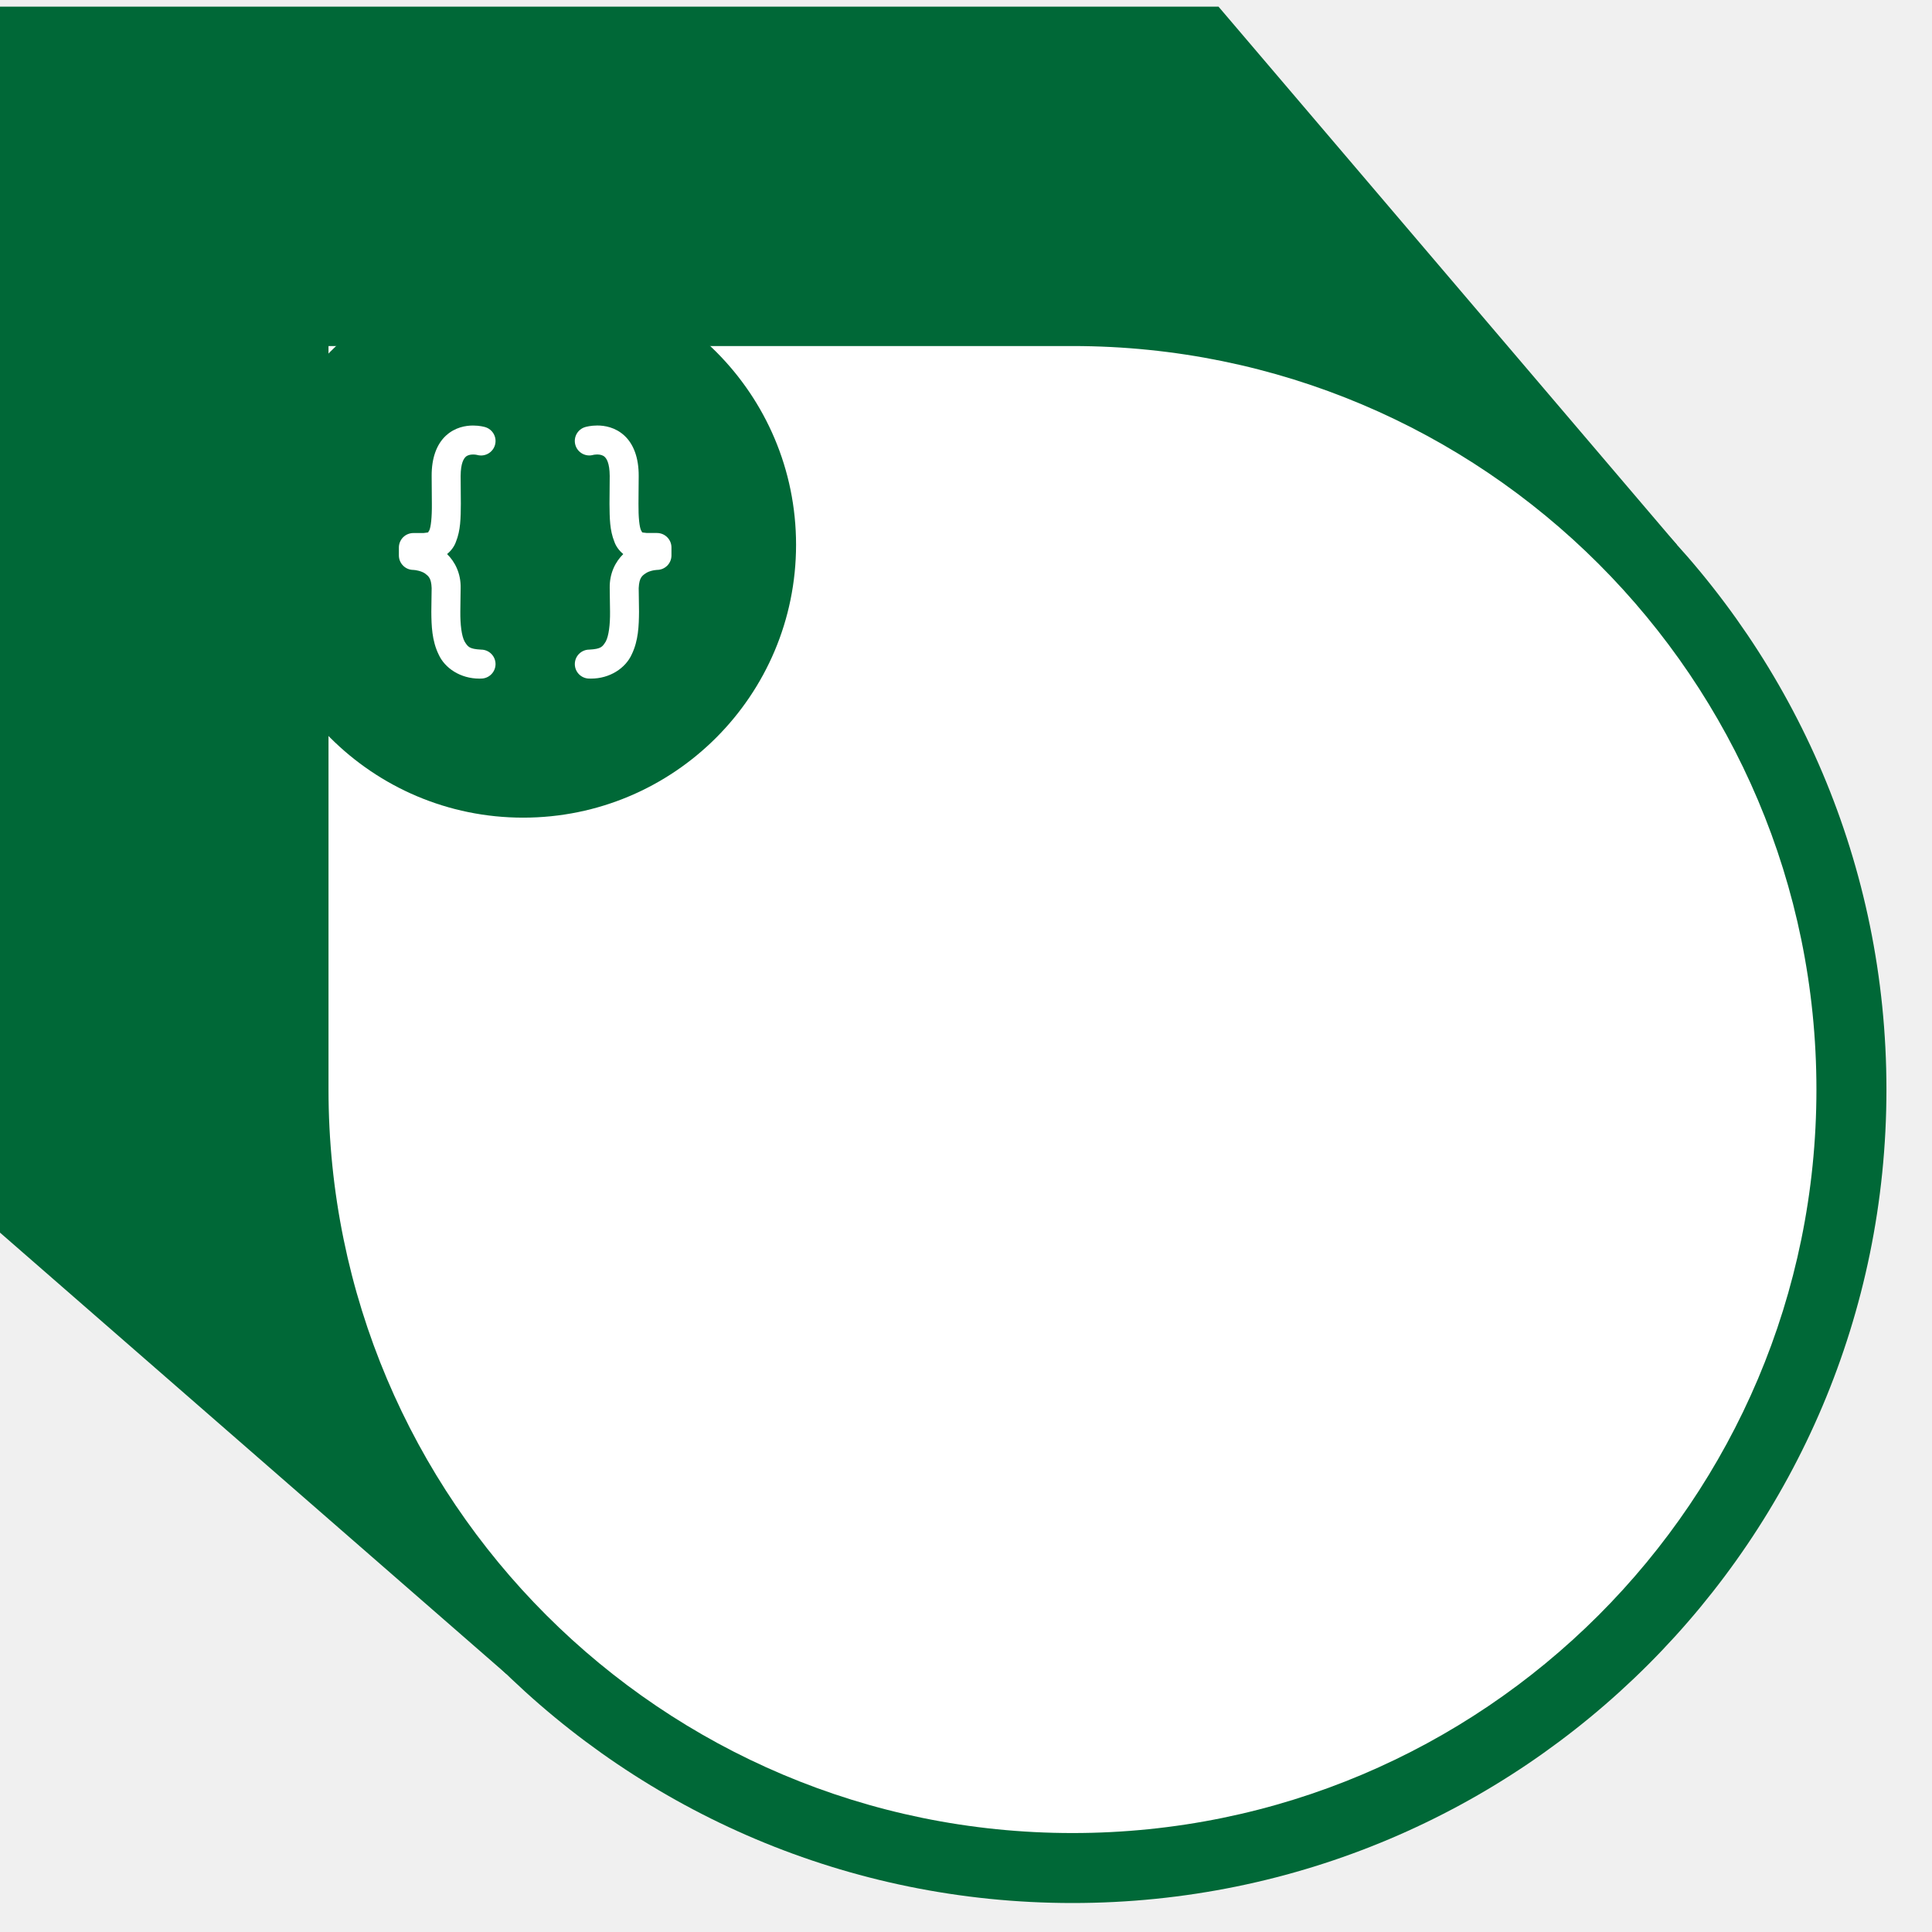
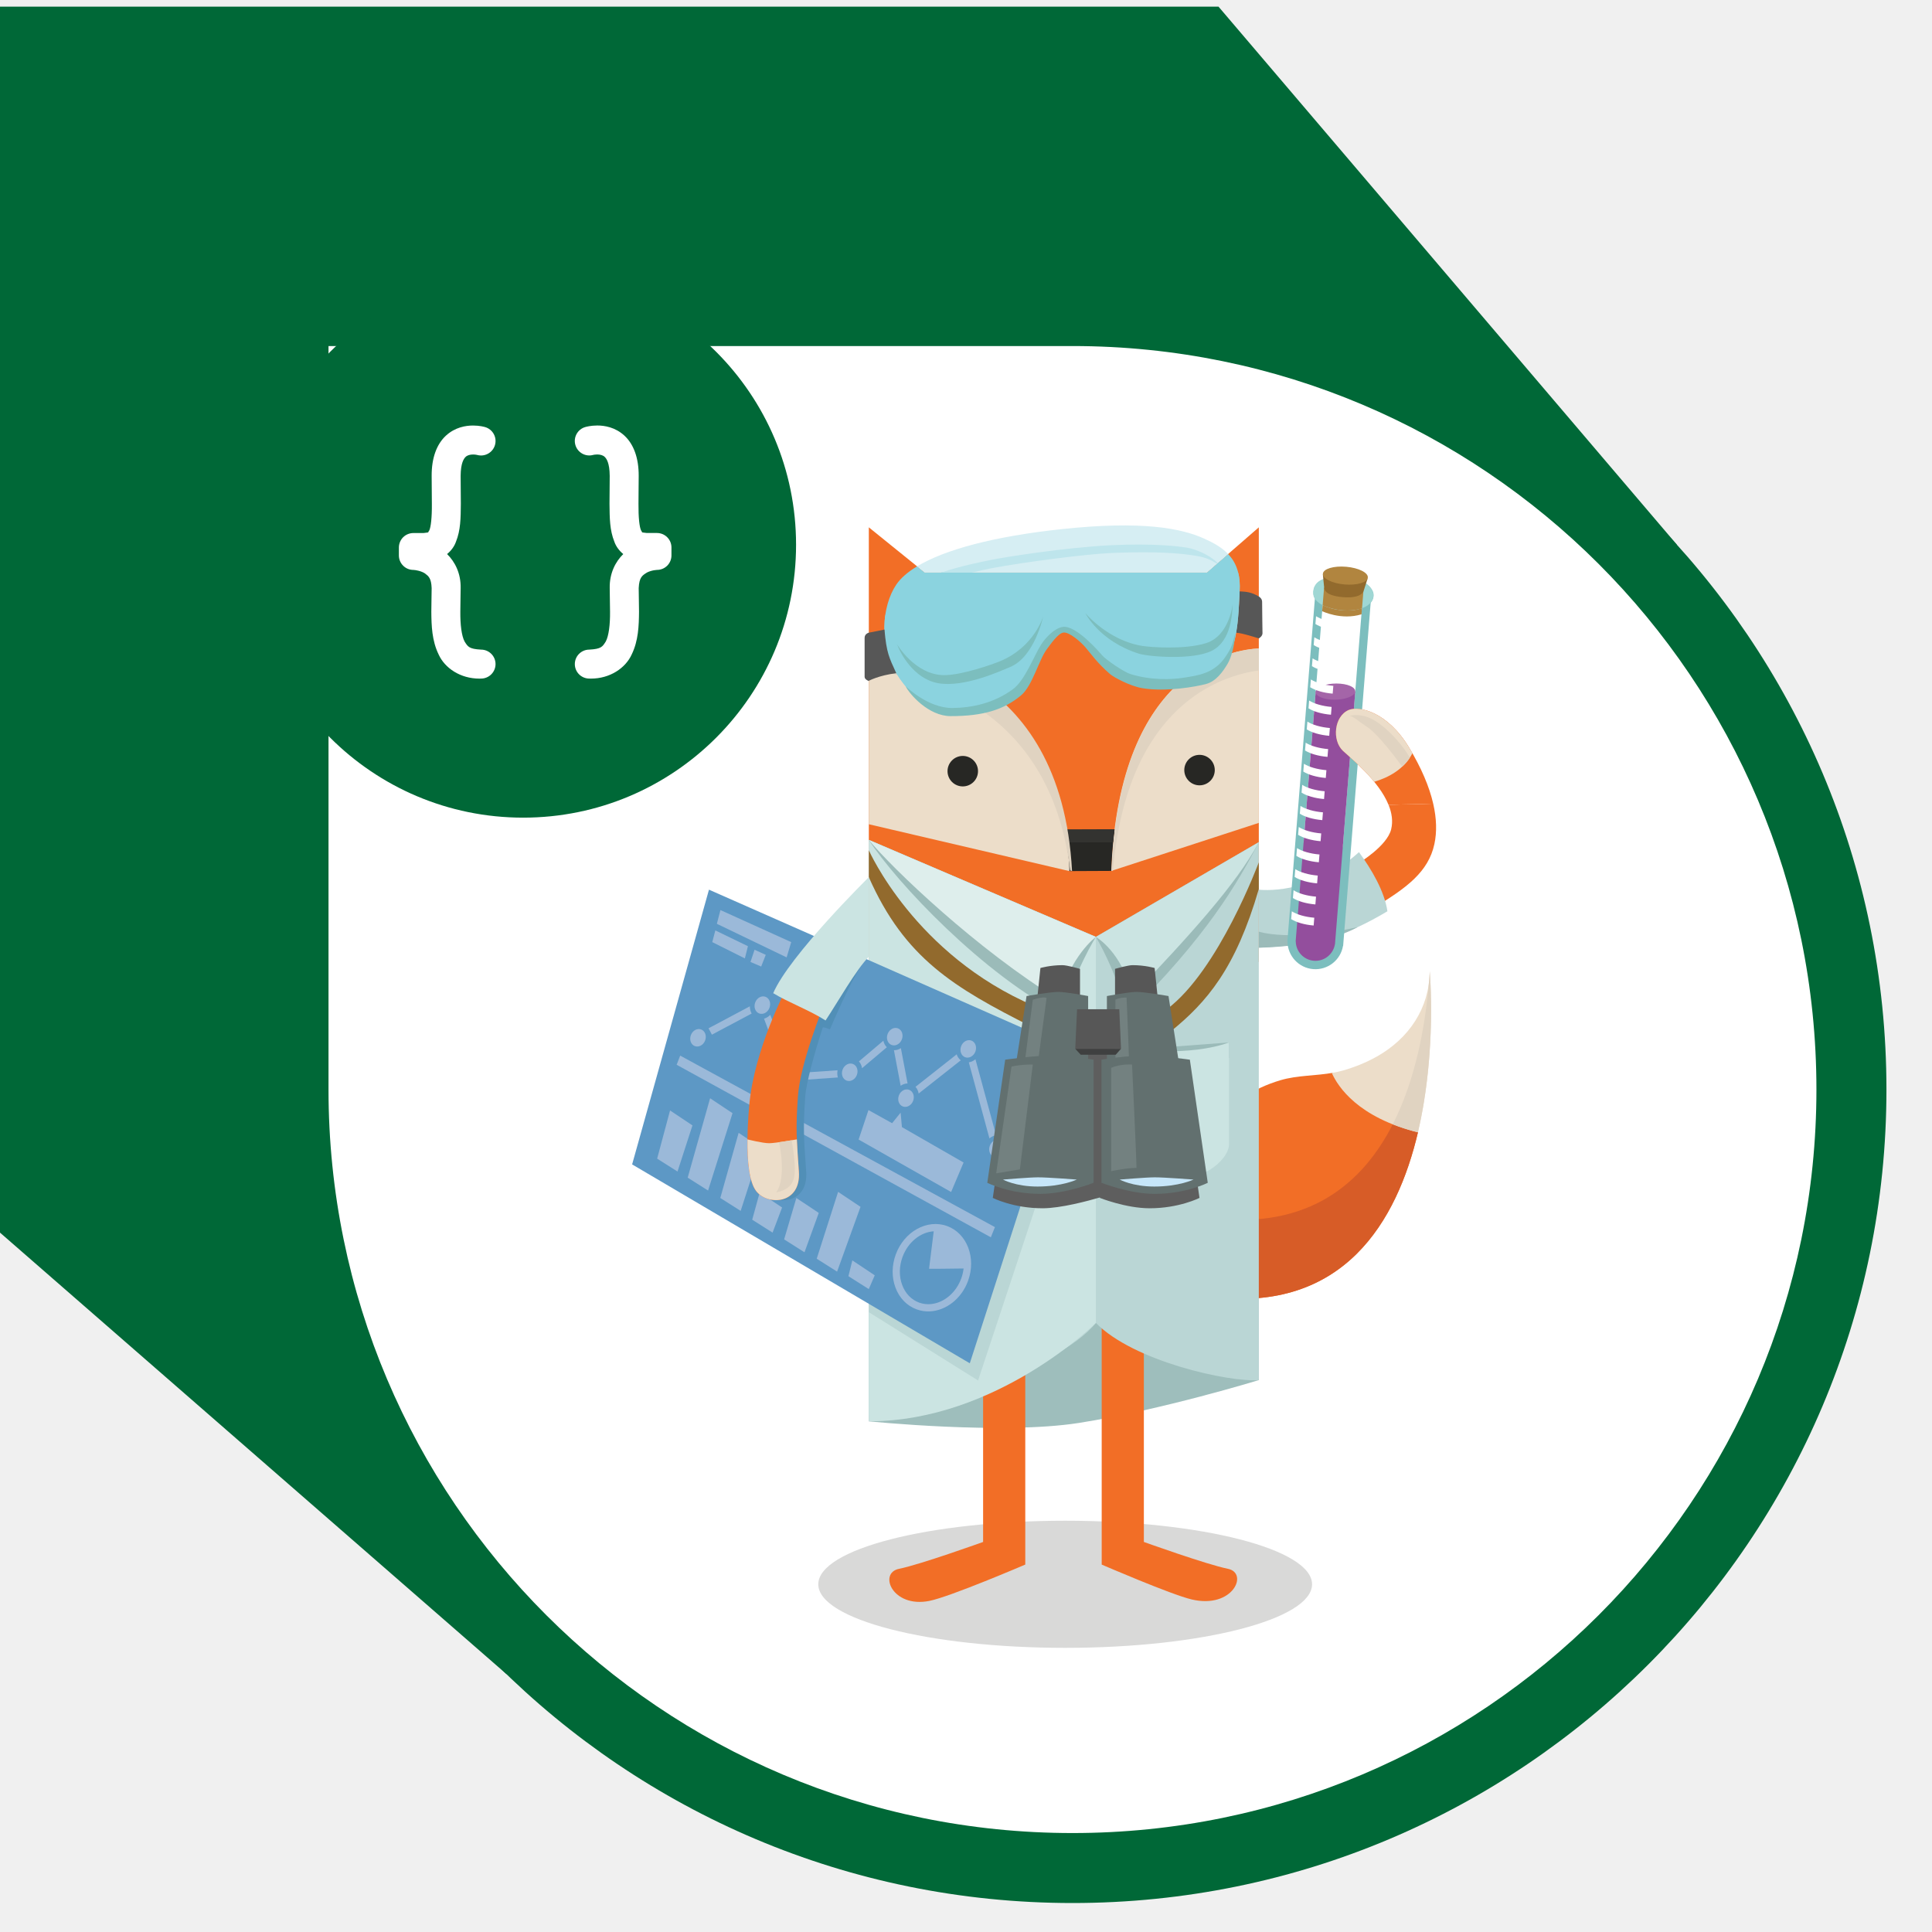
<svg xmlns="http://www.w3.org/2000/svg" version="1.1" id="Layer_1" x="0px" y="0px" width="200px" height="200px" viewBox="0 0 200 200" enable-background="new 0 0 200 200" xml:space="preserve">
  <g id="Page-1_1_">
    <g id="science-fox">
      <g id="Page-1">
        <path id="Fill-1" fill="#006837" d="M0,0.689V127.6l52.439,45.711L173.576,56.372L126.141,0.689H0z" />
        <g id="Group-6" transform="translate(25.90805, 28.14286)">
          <path id="Fill-2" fill="#006837" d="M0.85,84.645c0,46.509,37.729,84.212,84.268,84.212c46.529,0,84.258-37.704,84.258-84.212      c0-46.508-37.729-84.21-84.258-84.21H0.85V84.645z" />
          <path id="Fill-4" fill="#FFFFFF" d="M8.099,84.645c0,42.508,34.484,76.968,77.019,76.968c42.525,0,77.01-34.46,77.01-76.968      c0-42.507-34.484-76.966-77.01-76.966H8.099V84.645z" />
          <g>
            <path id="Fill-5" fill="#006837" d="M28.25,0C12.648,0,0,12.648,0,28.25C0,43.852,12.648,56.5,28.25,56.5c15.602,0,28.25-12.648,28.25-28.25    C56.5,12.648,43.852,0,28.25,0z M23.889,42.103c-0.06,0.003-0.119,0.004-0.178,0.004c-1.951-0.001-3.573-1.078-4.216-2.507    c-0.692-1.432-0.742-2.966-0.752-4.417c0-0.865,0.033-1.703,0.033-2.44c-0.039-1.035-0.319-1.239-0.69-1.523    c-0.383-0.258-0.976-0.356-1.163-0.362c-0.037-0.004-0.037-0.004-0.037-0.004c-0.402,0-0.778-0.154-1.061-0.438    c-0.284-0.284-0.441-0.661-0.441-1.061v-0.819c0-0.396,0.161-0.781,0.439-1.061c0.28-0.28,0.667-0.438,1.063-0.438h1.042    c0.698-0.097,0.385,0.012,0.602-0.268c0.167-0.339,0.282-1.361,0.268-2.757c0-0.832-0.021-1.804-0.021-2.889    c-0.01-1.857,0.519-3.278,1.47-4.161c0.949-0.879,2.069-1.056,2.819-1.054c0.688,0.002,1.153,0.136,1.242,0.161    c0.797,0.23,1.254,1.064,1.023,1.859c-0.231,0.791-1.057,1.248-1.849,1.024v0.001c-0.013-0.002-0.04-0.01-0.081-0.017    c-0.078-0.015-0.202-0.029-0.335-0.029c-0.319,0.002-0.593,0.074-0.772,0.247c-0.175,0.169-0.508,0.605-0.517,1.968    c0,1.046,0.021,2.008,0.021,2.889c-0.014,1.489-0.022,2.73-0.506,3.929c-0.17,0.488-0.498,0.926-0.918,1.273    c0.8,0.78,1.439,1.991,1.404,3.53c0,0.822-0.035,1.656-0.033,2.44c-0.012,1.315,0.126,2.493,0.439,3.08    c0.342,0.546,0.465,0.774,1.707,0.843c0.828,0,1.499,0.669,1.499,1.498C25.388,41.432,24.716,42.103,23.889,42.103z     M43.601,29.354c0,0.399-0.156,0.776-0.438,1.061c-0.284,0.282-0.661,0.438-1.061,0.438c-0.002,0.002-0.002,0-0.039,0.004    c-0.054,0.004-0.138,0.011-0.245,0.029c-0.212,0.035-0.499,0.108-0.741,0.232c-0.479,0.305-0.813,0.461-0.867,1.625    c0,0.737,0.033,1.575,0.033,2.44c-0.013,1.45-0.061,2.984-0.754,4.416c-0.645,1.429-2.267,2.507-4.219,2.507    c-0.057,0-0.114-0.001-0.173-0.003c-0.827,0-1.499-0.671-1.499-1.499c0-0.83,0.672-1.499,1.499-1.499    c1.24-0.068,1.363-0.297,1.706-0.843c0.313-0.589,0.453-1.765,0.44-3.079c0-0.787-0.033-1.621-0.033-2.44    c-0.035-1.539,0.603-2.749,1.402-3.529c-0.422-0.349-0.751-0.787-0.92-1.276c-0.484-1.199-0.49-2.44-0.505-3.93    c0-0.881,0.022-1.843,0.022-2.887c-0.01-1.363-0.342-1.798-0.519-1.967c-0.18-0.173-0.455-0.247-0.772-0.25    c-0.2,0-0.377,0.035-0.416,0.045c-0.791,0.223-1.616-0.233-1.846-1.023c-0.232-0.797,0.225-1.629,1.02-1.86    c0.091-0.025,0.557-0.159,1.242-0.161c0.747-0.002,1.868,0.173,2.817,1.052c0.953,0.884,1.482,2.305,1.475,4.163    c-0.002,1.085-0.024,2.058-0.022,2.887c-0.015,1.396,0.099,2.418,0.268,2.76c0.214,0.28-0.099,0.171,0.602,0.266h1.044    c0.399,0,0.776,0.157,1.061,0.439c0.282,0.284,0.438,0.661,0.438,1.061V29.354z" />
          </g>
        </g>
+         <g id="Group-296" transform="translate(65.33333, 54.03429)">
+           <path id="Fill-7" fill="#FFFFFF" d="M59.299,1.711c2.229,0.999,3.881,2.227,3.694,5.465c-0.185,3.24-0.079,8.281-4.278,9.203      c-1.271,0.279-6.23,0.624-7.994-0.736c-1.881-1.45-4.639-4.297-6.004-4.375c-1.364-0.078-2.594,2.952-3.248,4.529      c-1.004,2.423-5.338,3.298-7.03,3.531c-2.366,0.324-4.792-0.129-6.988-3.671c-1.783-2.873-1.515-6.93,0.001-9.176      c1.748-2.588,7.645-4.733,17.169-5.746C52.837-0.138,56.902,0.637,59.299,1.711" />
+           <path id="Fill-9" fill="#9EBEBC" d="M24.605,93.1c0,0,13.808,1.418,21.774,0.164c8.565-1.351,18.598-4.43,18.598-4.43V78.001      H24.605V93.1z" />
+           <path id="Fill-11" fill="#D9D9D8" d="M44.932,103.391c-14.114,0-25.557,2.946-25.557,6.58c0,3.635,11.442,6.58,25.557,6.58      c14.117,0,25.559-2.945,25.559-6.58C70.491,106.338,59.048,103.391,44.932,103.391" />
+           <path id="Fill-13" fill="#F26E26" d="M48.714,81.8v26.131c0,0,7.179,3.107,9.321,3.611c4.269,1.004,5.921-2.74,3.738-3.177      s-8.694-2.777-8.694-2.777V82.913L48.714,81.8z" />
+           <path id="Fill-15" fill="#F26E26" d="M40.803,83.785v24.144c0,0-7.778,3.338-9.939,3.764c-3.817,0.753-5.304-2.891-3.121-3.326      c2.183-0.436,8.694-2.778,8.694-2.778V82.913L40.803,83.785z" />
+           <path id="Fill-17" fill="#F26E26" d="M81.464,63.136c-2.177,9.286-7.695,18.704-21.295,17.106c0,0,0.082-17.761,0.082-17.783      c0.002-0.881,2.401-2.419,2.986-2.812c1.215-0.817,2.561-1.435,3.964-1.853c1.784-0.53,3.673-0.448,5.5-0.782" />
+           <path id="Fill-19" fill="#D75C27" d="M78.9,62.246c-3.149,6.254-8.765,10.981-18.694,9.829c-0.02,4.191-0.037,8.169-0.037,8.169      c13.602,1.597,19.119-7.821,21.295-17.108" />
+           <path id="Fill-21" fill="#ECDDC9" d="M82.671,46.503c-0.027,3.838-2.168,6.967-5.451,8.823c-1.11,0.628-2.303,1.106-3.528,1.459      c-0.382,0.11-0.769,0.187-1.158,0.252c0.642,1.44,2.718,4.601,8.917,6.149C83.424,54.8,82.671,46.503,82.671,46.503" />
+           <path id="Fill-23" fill="#E0D3C1" d="M82.812,50.204c0,0.098,0.001,0.195,0.001,0.295      C82.813,50.397,82.812,50.302,82.812,50.204" />
+           <path id="Fill-25" fill="#E0D3C1" d="M82.807,49.727c0,0.074,0.002,0.149,0.002,0.225C82.81,49.877,82.809,49.802,82.807,49.727      " />
+           <path id="Fill-27" fill="#E0D3C1" d="M82.812,50.704c0,0.12-0.001,0.241-0.002,0.365C82.811,50.944,82.812,50.824,82.812,50.704      " />
+           <path id="Fill-29" fill="#E0D3C1" d="M82.792,48.863c0,0.026,0,0.052,0.002,0.077C82.792,48.914,82.792,48.888,82.792,48.863" />
+           <path id="Fill-31" fill="#E0D3C1" d="M0,0" />
+           <path id="Fill-33" fill="#E0D3C1" d="M82.799,49.28c0.002,0.051,0.002,0.101,0.004,0.152      C82.803,49.381,82.801,49.331,82.799,49.28" />
+           <path id="Fill-35" fill="#E0D3C1" d="M82.807,51.231c0,0.142-0.002,0.285-0.006,0.43C82.805,51.516,82.807,51.373,82.807,51.231      " />
+           <path id="Fill-37" fill="#E0D3C1" d="M82.799,51.78c-0.002,0.164-0.006,0.331-0.01,0.501      C82.794,52.111,82.796,51.944,82.799,51.78" />
+           <path id="Fill-39" fill="#E0D3C1" d="M82.786,52.339c-0.006,0.19-0.011,0.383-0.019,0.579      C82.775,52.722,82.78,52.529,82.786,52.339" />
+           <path id="Fill-41" fill="#E0D3C1" d="M82.66,46.761c-0.021,0.312-0.047,0.629-0.073,0.951c-0.002,0.014-0.004,0.028-0.006,0.043      c0.045-0.339,0.072-0.684,0.081-1.037C82.662,46.733,82.661,46.746,82.66,46.761" />
+           <path id="Fill-43" fill="#E0D3C1" d="M82.671,46.511v-0.008c0,0.088-0.009,0.172-0.011,0.258      c0.001-0.015,0.001-0.027,0.002-0.041C82.665,46.649,82.671,46.581,82.671,46.511" />
+           <path id="Fill-45" fill="#E0D3C1" d="M82.794,48.94c0.002,0.109,0.006,0.224,0.008,0.34      C82.798,49.164,82.796,49.05,82.794,48.94" />
+           <path id="Fill-47" fill="#E0D3C1" d="M82.803,49.434c0,0.096,0.002,0.193,0.004,0.293      C82.807,49.627,82.803,49.529,82.803,49.434" />
+           <path id="Fill-49" fill="#E0D3C1" d="M82.788,52.281c0,0.019-0.001,0.039-0.002,0.059C82.787,52.32,82.788,52.3,82.788,52.281" />
+           <path id="Fill-51" fill="#E0D3C1" d="M82.767,52.92v-0.003V52.92" />
+           <path id="Fill-53" fill="#E0D3C1" d="M82.779,48.475c0.005,0.125,0.008,0.254,0.011,0.387      C82.787,48.727,82.784,48.6,82.779,48.475" />
+           <path id="Fill-55" fill="#E0D3C1" d="M82.81,49.953c0.001,0.082,0.001,0.167,0.001,0.251      C82.811,50.119,82.811,50.035,82.81,49.953" />
+           <path id="Fill-57" fill="#E0D3C1" d="M82.801,51.661c0,0.039,0,0.079-0.002,0.118C82.801,51.74,82.801,51.701,82.801,51.661" />
+           <path id="Fill-59" fill="#E0D3C1" d="M82.81,51.068c0,0.054-0.001,0.108-0.003,0.163C82.809,51.179,82.81,51.122,82.81,51.068" />
+           <path id="Fill-61" fill="#E0D3C1" d="M82.779,48.475c-0.042-1.241-0.108-1.972-0.108-1.972v0.007      c0,0.006,0.002,0.012,0.002,0.032C82.687,46.7,82.742,47.391,82.779,48.475" />
+           <path id="Fill-63" fill="#E0D3C1" d="M82.812,50.499v0.205V50.499" />
+           <path id="Fill-65" fill="#E0D3C1" d="M82.786,52.339c0.001-0.019,0.001-0.039,0.002-0.059c0.006-0.17,0.008-0.335,0.012-0.5      c0-0.039,0-0.08,0.002-0.119c0.002-0.145,0.004-0.288,0.006-0.43c0-0.055,0.002-0.109,0.002-0.163      c0.001-0.124,0.002-0.244,0.002-0.365v-0.204v-0.296c-0.001-0.084-0.001-0.169-0.002-0.251c0-0.077-0.002-0.15-0.002-0.225      c-0.002-0.1-0.002-0.198-0.006-0.295c0-0.052-0.002-0.102-0.002-0.152c-0.002-0.116-0.006-0.23-0.008-0.34      c0-0.026,0-0.053-0.002-0.078c-0.003-0.133-0.008-0.264-0.011-0.387l0,0c-0.037-1.084-0.092-1.775-0.106-1.935      c-0.002,0.06-0.008,0.118-0.011,0.177c-0.01,0.353-0.036,0.698-0.081,1.037c-0.393,4.543-1.39,9.992-3.736,14.596      c0.779,0.309,1.637,0.594,2.605,0.836c0.864-3.668,1.205-7.319,1.317-10.266v-0.003C82.775,52.722,82.78,52.529,82.786,52.339" />
+           <path id="Fill-67" fill="#E0D3C1" d="M82.674,46.542c-0.002-0.02-0.002-0.025-0.002-0.029c-0.002,0.069-0.008,0.137-0.01,0.207      C82.667,46.66,82.671,46.6,82.674,46.542" />
+           <path id="Fill-69" fill="#F26E26" d="M24.606,0.555v44.988h40.373V0.555l-5.365,4.667H30.38L24.606,0.555z" />
+           <path id="Fill-71" fill="#ECDDC9" d="M64.979,13.09v18.059l-15.278,4.975C50.529,14.838,62.516,13.2,64.979,13.09" />
+           <path id="Fill-73" fill="#ECDDC9" d="M0,0" />
+           <path id="Fill-75" fill="#ECDDC9" d="M34.849,17.307c12.115,8.491,10.52,18.835,10.52,18.835l-20.762-4.85V13.09      C24.606,13.09,30.414,14.198,34.849,17.307" />
+           <path id="Fill-77" fill="#272724" d="M35.443,24.677c0.62,0.614,0.624,1.612,0.01,2.231c-0.613,0.618-1.612,0.623-2.231,0.01      c-0.62-0.614-0.624-1.612-0.01-2.231C33.824,24.068,34.824,24.064,35.443,24.677" />
+           <path id="Fill-79" fill="#272724" d="M59.952,24.565c0.62,0.612,0.624,1.612,0.01,2.231c-0.613,0.618-1.613,0.623-2.23,0.01      c-0.62-0.614-0.624-1.612-0.01-2.231C58.333,23.956,59.333,23.952,59.952,24.565" />
+           <path id="Fill-81" fill="#272724" d="M45.369,36.142c0,0,0.056-1.694-0.629-4.3l5.306-0.019      c-0.166,1.337-0.285,2.766-0.346,4.299" />
+           <path id="Fill-83" fill="#333330" d="M44.74,31.842l5.308-0.019c-0.056,0.435-0.102,0.883-0.146,1.336l-4.854,0.017      C44.965,32.765,44.865,32.319,44.74,31.842" />
+           <path id="Fill-85" fill="#E0D3C1" d="M64.979,13.099v2.274c-3.817,0.509-13.62,3.499-15.102,20.712l-0.144,0.047      C50.561,14.848,62.516,13.21,64.979,13.099" />
+           <path id="Fill-87" fill="#E0D3C1" d="M24.623,13.099l-0.017,2.274c5.28,0.509,18.791,3.499,20.842,20.712l0.197,0.047      C44.501,14.847,28.028,13.21,24.623,13.099" />
+           <path id="Fill-89" fill="#BAD6D5" d="M24.606,32.914v59.571c4.026,0,19.589-4.629,23.506-9.572      c3.917,4.003,13.818,6.159,16.866,5.922V33.149l-16.866,9.807L24.606,32.914z" />
+           <path id="Fill-91" fill="#F26E26" d="M78.41,29.285c0.339,0.835,0.474,1.696,0.267,2.538c-0.428,1.729-3.332,3.468-3.332,3.468      s0.533,2.753,1.947,4.402c2.942-1.824,5.243-3.458,5.862-6.348c0.269-1.25,0.231-2.649-0.122-4.183      C81.508,29.229,79.952,29.221,78.41,29.285" />
+           <path id="Fill-93" fill="#BAD6D5" d="M64.979,38.064c0,0,5.301,0.706,10.367-3.885c1.297,1.766,2.652,4.063,2.945,6.122      c-4.359,2.59-7.396,3.504-13.312,3.768L64.979,38.064L64.979,38.064z" />
+           <path id="Fill-95" fill="#9BBBB9" d="M48.111,42.957c0,0,2.176,3.565,3.218,8.112C59.548,42.99,62.822,37.33,64.978,33.15      C60.703,35.635,48.111,42.957,48.111,42.957" />
+           <path id="Fill-97" fill="#CBE4E2" d="M48.111,42.957c0,0,2.735,1.53,3.776,6.077c5.705-5.98,10.822-11.577,13.091-15.884      C60.703,35.635,48.111,42.957,48.111,42.957" />
+           <path id="Fill-99" fill="#575757" d="M62.995,7.181c0.734,0.042,1.236,0.087,1.977,0.531c0.127,0.071,0.349,0.251,0.349,0.563      c0,1.141,0.035,2.497,0.038,3.248c0.001,0.312-0.376,0.531-0.376,0.531s-1.804-0.586-2.349-0.586      C62.934,9.353,62.979,7.641,62.995,7.181" />
+           <path id="Fill-101" fill="#8BD3DF" d="M30.379,5.222l-0.776-0.628c-0.982,0.593-1.705,1.226-2.153,1.888      c-1.516,2.246-1.784,6.303-0.001,9.176c2.197,3.541,4.623,3.995,6.988,3.671c1.692-0.233,6.026-1.109,7.03-3.531      c0.652-1.577,1.883-4.605,3.248-4.529c1.365,0.078,4.123,2.925,6.004,4.375c1.764,1.36,6.725,1.015,7.994,0.736      c4.198-0.922,4.094-5.963,4.278-9.203c0.104-1.811-0.366-2.993-1.192-3.858l-2.188,1.904L30.379,5.222L30.379,5.222z" />
+           <path id="Fill-103" fill="#D6EEF3" d="M30.379,5.222h29.233l2.189-1.904c-0.65-0.682-1.521-1.167-2.504-1.608      c-2.396-1.074-6.461-1.848-14.677-0.975C37.532,1.49,32.458,2.87,29.603,4.594L30.379,5.222z" />
+           <path id="Fill-105" fill="#8BD3DF" d="M62.84,5.218c-0.16,3.159-0.517,7.174-4.217,7.988c-1.271,0.279-6.231,0.623-7.996-0.737      c-1.879-1.449-4.638-4.296-6.002-4.373c-1.365-0.079-2.596,2.95-3.25,4.529c-1.004,2.421-5.336,3.298-7.03,3.53      c-2.366,0.325-4.792-0.128-6.988-3.67c-0.527-0.85-0.87-1.854-1.053-2.902c-0.228,2.067,0.092,4.376,1.147,6.075      c2.197,3.541,4.623,3.995,6.988,3.67c1.693-0.232,6.025-1.109,7.029-3.53c0.654-1.578,1.884-4.608,3.25-4.529      c1.363,0.078,4.123,2.925,6.002,4.373c1.765,1.36,6.726,1.017,7.996,0.737c4.197-0.923,4.093-5.964,4.277-9.203      C63.04,6.421,62.981,5.777,62.84,5.218" />
+           <path id="Fill-107" fill="#7CBEBE" d="M27.529,12.662c0,0,1.869,3.19,4.882,3.194c1.87,0.001,5.053-1.143,5.749-1.427      c3.558-1.456,4.491-4.636,4.491-4.636s-0.873,4.175-3.425,5.226c-1.007,0.414-4.754,2.15-7.451,1.668      C29.214,16.229,27.843,13.525,27.529,12.662" />
+           <path id="Fill-109" fill="#7CBEBE" d="M62.278,8.468c0,0-0.316,3.332-2.798,4.087c-2.272,0.691-5.802,0.393-6.507,0.285      c-3.6-0.552-5.954-3.409-5.954-3.409s1.413,2.885,5.524,4.196c0.987,0.315,5.539,0.701,7.547-0.284      C62.184,12.317,62.223,9.376,62.278,8.468" />
+           <path id="Fill-111" fill="#7CBEBE" d="M61.508,13.984c-1.164,1.702-2.795,1.906-4.401,2.153      c-1.134,0.176-3.291,0.271-5.42-0.395c-0.728-0.229-2.575-1.52-2.917-1.924c-0.342-0.404-2.735-3.166-4.092-2.955      c-0.808,0.126-1.735,1.035-2.254,1.861c-0.729,1.157-1.662,3.673-2.881,4.574c-1.953,1.443-4.215,1.938-6.273,1.96      c-2.554,0.026-4.855-2.255-4.855-2.255c0.411,0.84,2.386,3.091,4.65,3.095c3.465,0.006,5.551-0.691,7.302-2.147      c1.175-0.975,1.849-3.704,2.681-4.798c0.362-0.476,1.135-1.621,1.698-1.704c0.618-0.091,1.851,1.02,2.274,1.515      c0.56,0.653,1.232,1.637,2.553,2.778c0.417,0.36,2.104,1.252,3.331,1.462c2.431,0.417,5.604-0.155,6.631-0.436      c1.027-0.28,1.729-1.274,2.21-2.085c0.376-0.632,0.717-1.805,0.778-3.111C62.278,12.551,62.217,12.949,61.508,13.984" />
+           <path id="Fill-113" fill="#8BD3DF" d="M60.971,4.541c-0.073-0.099-0.158-0.194-0.248-0.286l-0.08,0.071      C60.747,4.392,60.855,4.463,60.971,4.541" />
+           <path id="Fill-115" fill="#8BD3DF" d="M29.246,7.422c0.989-0.566,3.457-1.52,6.128-2.201h-3.228      c-1.025,0.351-2.002,0.77-2.721,1.264c-1.248,0.859-2.078,2.594-2.078,2.594S28.007,8.131,29.246,7.422" />
+           <path id="Fill-117" fill="#BEE5EC" d="M60.723,4.255c-0.686-0.706-1.771-1.203-2.607-1.461c-0.945-0.293-4.136-0.599-8.49-0.385      c-4.722,0.232-11.104,1.252-12.414,1.528c-0.867,0.182-3.062,0.601-5.064,1.286h3.227c0.674-0.172,1.36-0.328,2.038-0.454      c3.373-0.628,9.693-1.445,12.263-1.555c3.004-0.127,5.942-0.12,8.267,0.206c1.426,0.199,1.922,0.405,2.702,0.905L60.723,4.255z" />
+           <path id="Fill-119" fill="#575757" d="M26.226,11.137l-1.645,0.331c0,0-0.41,0.111-0.41,0.528v4.036      c0,0.281,0.41,0.422,0.41,0.422s1.071-0.586,2.869-0.796C26.714,14.041,26.439,13.579,26.226,11.137" />
+           <path id="Fill-121" fill="#CBE4E2" d="M48.111,42.957v39.956c0,0-10.24,10.188-23.506,10.188V32.914L48.111,42.957z" />
+           <path id="Fill-123" fill="#9BBBB9" d="M24.606,32.914l23.506,10.042c0,0-2.261,3.564-3.373,8.112      C36.469,46.906,27.423,37.271,24.606,32.914" />
+           <path id="Fill-125" fill="#BAD6D5" d="M41.725,54.845l4.732,2.17L35.917,88.873L24.605,81.8v-8.912L41.725,54.845z" />
+           <path id="Fill-127" fill="#DEEEEC" d="M24.606,32.914l23.506,10.042c0,0-2.678,1.977-3.789,6.523      C35.878,44.323,27.036,35.875,24.606,32.914" />
+           <path id="Fill-129" fill="#9BBBB9" d="M64.979,42.409c0,0,3.232,1.085,10.224-0.463c-3.896,2.122-10.224,2.122-10.224,2.122      V42.409z" />
+           <path id="Fill-131" fill="#9BBBB9" d="M52.07,54.616l9.825-0.736v1.611l-9.825,0.964V54.616z" />
+           <path id="Fill-133" fill="#CBE4E2" d="M52.07,54.616c0,0,5.772,0.736,9.825-0.736v10.555c0,1.27-1.969,3.186-4.17,3.379      c-3.12,0.279-5.655-1.107-5.655-3.01V54.616z" />
+           <path id="Fill-135" fill="#7CBEBE" d="M73.727,43.635l2.929-36.499l-5.772-0.463l-2.929,36.499l0,0l0,0l-0.02,0.257l0.012,0.001      c0.013,1.483,1.155,2.737,2.662,2.858c1.507,0.12,2.836-0.935,3.084-2.398l0.015,0.001L73.727,43.635L73.727,43.635      L73.727,43.635z" />
+           <path id="Fill-137" fill="#FFFFFF" d="M71.694,7.271l-2.078,25.898l0.01,0.001c0.008,1.045,0.813,1.928,1.875,2.013      c1.062,0.086,1.998-0.659,2.174-1.689l0.008,0.001L75.76,7.598L71.694,7.271z" />
+           <path id="Fill-139" fill="#8AC5C3" d="M73.868,5.739c-1.665-0.133-2.738,0.156-3.111,0.969c-0.14,0.305-0.158,0.704-0.078,0.97      c0.201,0.656,1.254,1.319,2.916,1.452c1.666,0.134,2.726-0.312,3.111-0.969c0.15-0.256,0.223-0.634,0.078-0.97      C76.454,6.426,75.533,5.871,73.868,5.739" />
+           <path id="Fill-141" fill="#934E9D" d="M70.872,17.51l-2.078,25.898l0.01,0.001c0.009,1.045,0.813,1.928,1.875,2.013      c1.062,0.086,1.998-0.659,2.174-1.688l0.009,0.001l2.103-26.174L70.872,17.51z" />
+           <path id="Fill-143" fill="#B4E0DE" d="M71.999,7.351c0.331,0.269,0.973,0.484,1.728,0.545c0.751,0.061,1.419-0.05,1.791-0.262      c-0.332-0.269-0.976-0.484-1.728-0.545C73.038,7.029,72.37,7.138,71.999,7.351" />
+           <path id="Fill-145" fill="#A465A8" d="M74.896,17.727c-0.278,0.454-1.39,0.746-2.486,0.655      c-1.095-0.091-1.757-0.534-1.479-0.987c0.277-0.454,1.391-0.746,2.486-0.655C74.51,16.832,75.174,17.273,74.896,17.727" />
+           <g id="Group-177" transform="translate(67.58621, 9.005714)">
+             <path id="Fill-147" fill="#FFFFFF" d="M5.465,3.596C4.498,3.514,3.657,3.261,3.139,2.932L3.073,3.738       c0.52,0.329,1.36,0.582,2.326,0.663L5.465,3.596z" />
+             <path id="Fill-149" fill="#FFFFFF" d="M5.645,1.413C4.678,1.332,3.836,1.079,3.319,0.75L3.252,1.556       c0.519,0.329,1.359,0.582,2.326,0.663L5.645,1.413z" />
+             <path id="Fill-151" fill="#FFFFFF" d="M5.286,5.778C4.321,5.697,3.478,5.443,2.959,5.115L2.894,5.921       C3.412,6.25,4.254,6.503,5.22,6.584L5.286,5.778z" />
+             <path id="Fill-153" fill="#FFFFFF" d="M5.107,7.96C4.14,7.879,3.299,7.625,2.782,7.297L2.714,8.103       c0.519,0.329,1.36,0.582,2.325,0.663L5.107,7.96z" />
+             <path id="Fill-155" fill="#FFFFFF" d="M4.928,10.142C3.961,10.061,3.12,9.808,2.602,9.479l-0.066,0.806       c0.52,0.329,1.36,0.582,2.326,0.663L4.928,10.142z" />
+             <path id="Fill-157" fill="#FFFFFF" d="M4.748,12.324c-0.967-0.081-1.809-0.334-2.326-0.663l-0.066,0.806       c0.52,0.329,1.36,0.582,2.326,0.663L4.748,12.324z" />
+             <path id="Fill-159" fill="#FFFFFF" d="M4.569,14.506c-0.966-0.081-1.808-0.334-2.326-0.663l-0.065,0.806       c0.519,0.329,1.36,0.582,2.325,0.663L4.569,14.506z" />
+             <path id="Fill-161" fill="#FFFFFF" d="M4.39,16.688c-0.966-0.081-1.808-0.334-2.326-0.663l-0.065,0.806       c0.519,0.329,1.359,0.582,2.326,0.663L4.39,16.688z" />
+             <path id="Fill-163" fill="#FFFFFF" d="M4.211,18.871c-0.967-0.081-1.809-0.334-2.326-0.663l-0.066,0.806       c0.52,0.329,1.36,0.582,2.326,0.663L4.211,18.871z" />
+             <path id="Fill-165" fill="#FFFFFF" d="M3.673,25.417c-0.966-0.081-1.808-0.334-2.326-0.663L1.28,25.56       c0.52,0.329,1.36,0.582,2.326,0.663L3.673,25.417z" />
+             <path id="Fill-167" fill="#FFFFFF" d="M3.493,27.599c-0.966-0.081-1.808-0.334-2.326-0.663l-0.065,0.806       c0.519,0.329,1.36,0.582,2.326,0.663L3.493,27.599z" />
+             <path id="Fill-169" fill="#FFFFFF" d="M3.314,29.781c-0.966-0.081-1.808-0.334-2.325-0.663l-0.066,0.806       c0.519,0.329,1.359,0.582,2.326,0.663L3.314,29.781z" />
+             <path id="Fill-171" fill="#FFFFFF" d="M3.135,31.963c-0.967-0.081-1.809-0.334-2.326-0.663l-0.066,0.806       c0.52,0.329,1.36,0.582,2.326,0.663L3.135,31.963z" />
+             <path id="Fill-173" fill="#FFFFFF" d="M4.032,21.053c-0.967-0.081-1.809-0.334-2.326-0.663l-0.066,0.806       c0.52,0.329,1.359,0.582,2.326,0.663L4.032,21.053z" />
+             <path id="Fill-175" fill="#FFFFFF" d="M3.852,23.235c-0.966-0.081-1.809-0.334-2.326-0.663l-0.066,0.806       c0.52,0.329,1.361,0.582,2.326,0.663L3.852,23.235z" />
+           </g>
+           <path id="Fill-178" fill="#9FD7D4" d="M76.758,7.191c-0.33-0.764-1.254-1.319-2.916-1.452c-1.666-0.134-2.738,0.156-3.111,0.969      c-0.141,0.304-0.159,0.704-0.078,0.969c0.201,0.656,1.253,1.319,2.916,1.453c1.665,0.133,2.725-0.312,3.111-0.97      C76.831,7.906,76.904,7.527,76.758,7.191" />
+           <path id="Fill-180" fill="#B1853F" d="M75.807,7.172c0,0-0.09,1.082-0.146,1.772C73.555,9.59,71.587,8.62,71.587,8.62      l0.147-1.814L75.807,7.172z" />
+           <path id="Fill-182" fill="#926A2D" d="M71.608,5.43l0.135,1.352c0,0-0.133,0.827,1.922,1c2.051,0.173,2.176-0.678,2.176-0.678      l0.402-1.251L71.608,5.43z" />
+           <path id="Fill-184" fill="#B1853F" d="M76.264,5.754c-0.047,0.505-1.127,0.825-2.412,0.714      c-1.284-0.111-2.287-0.611-2.239-1.117c0.048-0.505,1.128-0.825,2.413-0.714C75.31,4.749,76.312,5.248,76.264,5.754" />
+           <path id="Fill-186" fill="#F26E26" d="M80.526,23.341c-2.236-3.698-5.167-4.335-6.242-3.878      c-1.517,0.646-1.752,3.15-0.589,4.238c0.812,0.759,3.69,3.051,4.714,5.584c1.542-0.064,3.1-0.056,4.623-0.123      C82.628,27.398,81.803,25.454,80.526,23.341" />
+           <path id="Fill-188" fill="#ECDDC9" d="M80.526,23.341c-2.236-3.698-5.167-4.335-6.242-3.878      c-1.517,0.646-1.752,3.15-0.589,4.238c0.543,0.508,2.013,1.702,3.231,3.196c1.429-0.426,3.09-1.27,3.953-2.952      C80.764,23.745,80.649,23.545,80.526,23.341" />
+           <path id="Fill-190" fill="#E0D3C1" d="M74.376,20.075c0,0,1.192-0.404,2.685,0.537c1.508,0.95,2.895,2.636,3.554,3.788      c-0.238,0.38-0.41,0.57-0.786,0.926c-0.475-0.624-2.44-3.315-3.608-4.085C75.243,20.597,74.819,20.153,74.376,20.075" />
+           <path id="Fill-192" fill="#5D98C5" d="M8.059,38.064L0.104,66.505L35.06,87.093L45.546,54.6L8.059,38.064z" />
+           <path id="Fill-194" fill="#9BB9D9" d="M12.778,44.284l-0.421,1.264l1.106,0.474l0.475-1.211L12.778,44.284z" />
+           <path id="Fill-196" fill="#9BB9D9" d="M8.718,42.282l-0.317,1.211l3.374,1.686l0.317-1.264L8.718,42.282z" />
+           <path id="Fill-198" fill="#9BB9D9" d="M9.245,40.175l-0.369,1.423l7.223,3.476l0.474-1.581L9.245,40.175z" />
+           <path id="Fill-200" fill="#9BB9D9" d="M14.32,50.3c-0.182,0.475-0.66,0.732-1.067,0.575c-0.407-0.157-0.587-0.668-0.404-1.144      c0.182-0.475,0.66-0.732,1.067-0.575C14.323,49.313,14.502,49.824,14.32,50.3" />
+           <path id="Fill-202" fill="#9BB9D9" d="M28.618,58.124l-0.692-3.654c-0.222,0.144-0.47,0.221-0.72,0.213l0.696,3.681      C28.121,58.211,28.368,58.127,28.618,58.124" />
+           <path id="Fill-204" fill="#9BB9D9" d="M21.405,57.505c-0.068-0.23-0.084-0.486-0.033-0.746L17.8,57.006      c0.043,0.239,0.026,0.496-0.051,0.753L21.405,57.505z" />
+           <path id="Fill-206" fill="#9BB9D9" d="M35.644,55.615c-0.203,0.177-0.44,0.289-0.686,0.325l2.136,7.873      c0.205-0.176,0.44-0.287,0.688-0.323L35.644,55.615z" />
+           <path id="Fill-208" fill="#9BB9D9" d="M14.407,51.022c-0.186,0.195-0.41,0.332-0.649,0.396l1.898,5.06      c0.179-0.205,0.401-0.352,0.636-0.431L14.407,51.022z" />
+           <path id="Fill-210" fill="#9BB9D9" d="M26.112,53.7l-2.531,2.141c0.171,0.188,0.283,0.432,0.324,0.704l2.565-2.169      C26.289,54.2,26.166,53.964,26.112,53.7" />
+           <path id="Fill-212" fill="#9BB9D9" d="M12.293,50.138l-4.28,2.277l0.351,0.659l4.114-2.188      C12.354,50.669,12.289,50.41,12.293,50.138" />
+           <path id="Fill-214" fill="#9BB9D9" d="M33.703,55.111l-4.264,3.362c0.171,0.186,0.284,0.428,0.327,0.693l4.359-3.438      C33.926,55.577,33.782,55.362,33.703,55.111" />
+           <path id="Fill-216" fill="#9BB9D9" d="M7.66,53.681C7.477,54.155,7,54.413,6.593,54.256c-0.407-0.155-0.587-0.668-0.404-1.143      c0.182-0.476,0.66-0.733,1.067-0.576C7.662,52.694,7.842,53.205,7.66,53.681" />
+           <path id="Fill-218" fill="#9BB9D9" d="M38.608,65.128c-0.182,0.475-0.66,0.733-1.066,0.576      c-0.408-0.156-0.588-0.668-0.404-1.143c0.182-0.476,0.66-0.733,1.066-0.576C38.611,64.141,38.792,64.653,38.608,65.128" />
+           <path id="Fill-220" fill="#9BB9D9" d="M35.635,54.831c-0.182,0.475-0.659,0.732-1.066,0.576      c-0.407-0.157-0.587-0.668-0.404-1.143c0.182-0.476,0.66-0.733,1.067-0.576C35.639,53.845,35.819,54.356,35.635,54.831" />
+           <path id="Fill-222" fill="#9BB9D9" d="M29.192,59.929c-0.182,0.475-0.66,0.732-1.067,0.575      c-0.407-0.155-0.587-0.668-0.404-1.143c0.182-0.476,0.66-0.733,1.067-0.576C29.194,58.942,29.374,59.453,29.192,59.929" />
+           <path id="Fill-224" fill="#9BB9D9" d="M28.027,53.563c-0.182,0.476-0.66,0.733-1.067,0.576      c-0.407-0.155-0.587-0.668-0.404-1.143c0.182-0.475,0.66-0.732,1.067-0.576C28.029,52.577,28.209,53.088,28.027,53.563" />
+           <path id="Fill-226" fill="#9BB9D9" d="M23.367,57.25c-0.182,0.476-0.66,0.733-1.067,0.576c-0.407-0.156-0.587-0.668-0.404-1.144      c0.182-0.475,0.66-0.732,1.067-0.576C23.37,56.265,23.549,56.775,23.367,57.25" />
+           <path id="Fill-228" fill="#9BB9D9" d="M17.232,57.677c-0.182,0.476-0.66,0.733-1.067,0.576      c-0.407-0.156-0.587-0.668-0.404-1.143c0.182-0.475,0.66-0.733,1.067-0.576C17.234,56.69,17.414,57.202,17.232,57.677" />
+           <path id="Fill-230" fill="#9BB9D9" d="M22.494,78.076l2.109,1.335l0.617-1.423l-2.319-1.546L22.494,78.076z" />
+           <path id="Fill-232" fill="#9BB9D9" d="M19.213,76.268l2.109,1.336l2.425-6.709l-2.319-1.547L19.213,76.268z" />
+           <path id="Fill-234" fill="#9BB9D9" d="M15.839,74.266l2.109,1.336l1.477-4.075l-2.32-1.546L15.839,74.266z" />
+           <path id="Fill-236" fill="#9BB9D9" d="M12.535,72.229l2.109,1.336l0.985-2.6l-2.32-1.546L12.535,72.229z" />
+           <path id="Fill-238" fill="#9BB9D9" d="M9.231,69.981l2.109,1.336l2.109-6.534l-2.319-1.546L9.231,69.981z" />
+           <path id="Fill-240" fill="#9BB9D9" d="M5.857,67.875l2.109,1.335l2.531-8.008l-2.32-1.546L5.857,67.875z" />
+           <path id="Fill-242" fill="#9BB9D9" d="M2.694,65.908l2.109,1.335l1.547-4.778L4.03,60.92L2.694,65.908z" />
+           <path id="Fill-244" fill="#9BB9D9" d="M29.817,80.811c-0.802-0.293-1.424-0.938-1.753-1.816      c-0.336-0.898-0.326-1.932,0.03-2.905c0.568-1.555,1.883-2.577,3.231-2.661l-0.482,3.881c0,0,1.81,0.006,3.575-0.03      c-0.039,0.341-0.117,0.687-0.242,1.028C33.45,80.3,31.494,81.422,29.817,80.811 M32.711,72.886      c-2.064-0.754-4.449,0.57-5.318,2.948c-0.417,1.142-0.427,2.356-0.028,3.423c0.406,1.086,1.186,1.887,2.197,2.256      c0.439,0.16,0.894,0.226,1.345,0.207c1.666-0.067,3.289-1.285,3.972-3.158C35.747,76.184,34.775,73.638,32.711,72.886" />
+           <path id="Fill-246" fill="#9BB9D9" d="M4.712,56.19l32.527,17.861l0.422-1.054L5.081,55.243L4.712,56.19z" />
+           <path id="Fill-248" fill="#9BB9D9" d="M24.57,60.88l-1.018,3.053l9.574,5.429l1.29-3.054l-6.382-3.664l-0.136-1.496      l-0.882,1.091L24.57,60.88z" />
+           <path id="Fill-250" fill="#518FB7" d="M16.765,48.431c0,0-3.249,6.154-3.77,11.891c-0.247,2.72-0.471,7.416,0.707,8.947      c1.178,1.531,4.657,1.403,4.421-2.012c-0.235-3.414-0.335-4.357-0.099-7.771c0.101-1.463,0.965-4.521,1.821-7.182      c0.309,0.036,0.741,0.217,0.741,0.217s2.056-4.885,3.289-6.654C22.697,45.16,16.765,48.431,16.765,48.431" />
+           <path id="Fill-252" fill="#926A2D" d="M24.606,33.982c0,0,4.764,10.855,17.158,16.133c-0.178,1.138,0.13,1.125-0.28,2.151      C33.4,48.193,28.316,45.157,24.607,36.77L24.606,33.982L24.606,33.982z" />
+           <path id="Fill-254" fill="#926A2D" d="M64.979,35.231c0,0-4.146,11.193-9.508,15.2c0.115,1.109,0.021,1.389,0.285,2.392      c3.879-3.116,6.836-6.639,9.223-14.826V35.231z" />
+           <path id="Fill-256" fill="#5E5E5E" d="M57.101,58.022c0,0-0.472-0.066-1.132-0.146l-0.942-6.03c0,0-2.324-0.408-3.106-0.402      c-0.543,0.003-1.881,0.227-2.521,0.34c-1.483-0.113-4.5-0.337-5.042-0.34c-0.783-0.006-3.107,0.402-3.107,0.402l-0.943,6.03      c-0.659,0.079-1.131,0.146-1.131,0.146L37.44,69.972c0,0,2.104,1.074,5.158,1.074c1.883,0,4.709-0.764,5.925-1.119v0.045      c0,0,2.702,1.074,5.157,1.074c3.054,0,5.158-1.074,5.158-1.074L57.101,58.022z" />
+           <path id="Fill-258" fill="#575757" d="M46.471,49.458h-4.442l0.342-3.285c0,0,0.995-0.295,2.284-0.295      c0.463,0,1.814,0.382,1.814,0.382v3.198H46.471z" />
+           <path id="Fill-260" fill="#62706F" d="M47.311,56.141h-7.48l1.104-7.065c0,0,2.478-0.433,3.313-0.429      c0.773,0.003,3.062,0.429,3.062,0.429V56.141z" />
+           <path id="Fill-262" fill="#738180" d="M41.581,49.458l-0.953,7.436l1.4-0.332l0.98-7.278      C43.008,49.284,42.818,49.061,41.581,49.458" />
+           <path id="Fill-264" fill="#62706F" d="M47.874,68.408c0,0-2.884,1.146-5.503,1.146c-3.257,0-5.5-1.146-5.5-1.146l1.853-12.744      c0,0,3.066-0.43,4.643-0.43c2.002,0,4.508,0.43,4.508,0.43V68.408z" />
+           <path id="Fill-266" fill="#C6E6F9" d="M38.494,68.074c0,0,2.712-0.229,3.619-0.231c1.008-0.003,4.022,0.231,4.022,0.231      s-1.49,0.723-4.062,0.723C39.799,68.797,38.494,68.074,38.494,68.074" />
+           <path id="Fill-268" fill="#738180" d="M39.378,56.377l-1.586,11.052l2.454-0.408l1.335-10.853      C41.579,56.169,40.518,56.124,39.378,56.377" />
+           <path id="Fill-270" fill="#575757" d="M50.094,49.458h4.441l-0.342-3.285c0,0-0.995-0.295-2.284-0.295      c-0.463,0-1.815,0.382-1.815,0.382V49.458L50.094,49.458z" />
+           <path id="Fill-272" fill="#62706F" d="M49.253,56.141h7.48l-1.104-7.065c0,0-2.479-0.433-3.314-0.429      c-0.773,0.003-3.062,0.429-3.062,0.429V56.141z" />
+           <path id="Fill-274" fill="#738180" d="M50.135,49.447v6.312c0,0,0.832-0.203,1.398-0.203c0-0.58-0.244-6.312-0.244-6.312      S50.671,49.186,50.135,49.447" />
+           <path id="Fill-276" fill="#3F4040" d="M50.712,54.534h-4.736l0.568,0.617h3.623L50.712,54.534z" />
+           <path id="Fill-278" fill="#575757" d="M50.712,54.534h-4.736l0.189-4.096h4.369L50.712,54.534z" />
+           <path id="Fill-280" fill="#62706F" d="M48.692,68.408c0,0,2.883,1.146,5.502,1.146c3.257,0,5.5-1.146,5.5-1.146L57.84,55.664      c0,0-3.065-0.43-4.642-0.43c-2.002,0-4.507,0.43-4.507,0.43V68.408z" />
+           <path id="Fill-282" fill="#738180" d="M49.695,56.509v10.699c0,0,1.558-0.343,2.62-0.343c0-0.981-0.46-10.699-0.46-10.699      S50.699,56.068,49.695,56.509" />
+           <path id="Fill-284" fill="#C6E6F9" d="M50.578,68.074c0,0,2.712-0.229,3.619-0.231c1.008-0.003,4.022,0.231,4.022,0.231      s-1.49,0.723-4.062,0.723C51.883,68.797,50.578,68.074,50.578,68.074" />
+           <path id="Fill-286" fill="#F26E26" d="M16.006,48.427c0,0-3.249,6.154-3.77,11.891c-0.247,2.72-0.471,7.416,0.707,8.947      c1.178,1.53,4.657,1.403,4.421-2.012c-0.235-3.414-0.335-4.357-0.099-7.771c0.235-3.414,2.511-9.055,2.982-10.232      C19.069,48.544,16.006,48.427,16.006,48.427" />
+           <path id="Fill-288" fill="#ECDDC9" d="M12.946,69.265c1.178,1.53,4.657,1.403,4.421-2.012c-0.098-1.422-0.172-2.416-0.208-3.338      c0,0-2.219,0.391-2.85,0.396c-0.685,0.007-2.265-0.396-2.265-0.396C12.02,66.099,12.207,68.304,12.946,69.265" />
+           <path id="Fill-290" fill="#E0D3C1" d="M15.313,64.209c0,0,0.829,3.593-0.296,5.197c1.195-0.253,1.77-0.815,1.895-1.802      c0.108-0.851-0.052-2.219-0.295-3.596C16.08,64.097,15.313,64.209,15.313,64.209" />
+           <path id="Fill-292" fill="#CBE4E2" d="M24.606,36.771c0,0-8.247,8.123-9.896,12.008c1.532,0.942,3.77,1.766,5.419,2.825      c1.178-1.764,3.181-5.297,4.476-6.591L24.606,36.771L24.606,36.771z" />
+           <path id="Fill-294" fill="#B1853F" d="M73.521,9.13c-0.847-0.08-1.396-0.283-1.935-0.51l-0.049,0.614      c0,0,1.969,0.97,4.074,0.324c0.018-0.2,0.027-0.394,0.046-0.624C75.048,9.122,74.415,9.216,73.521,9.13" />
+         </g>
      </g>
    </g>
  </g>
</svg>
